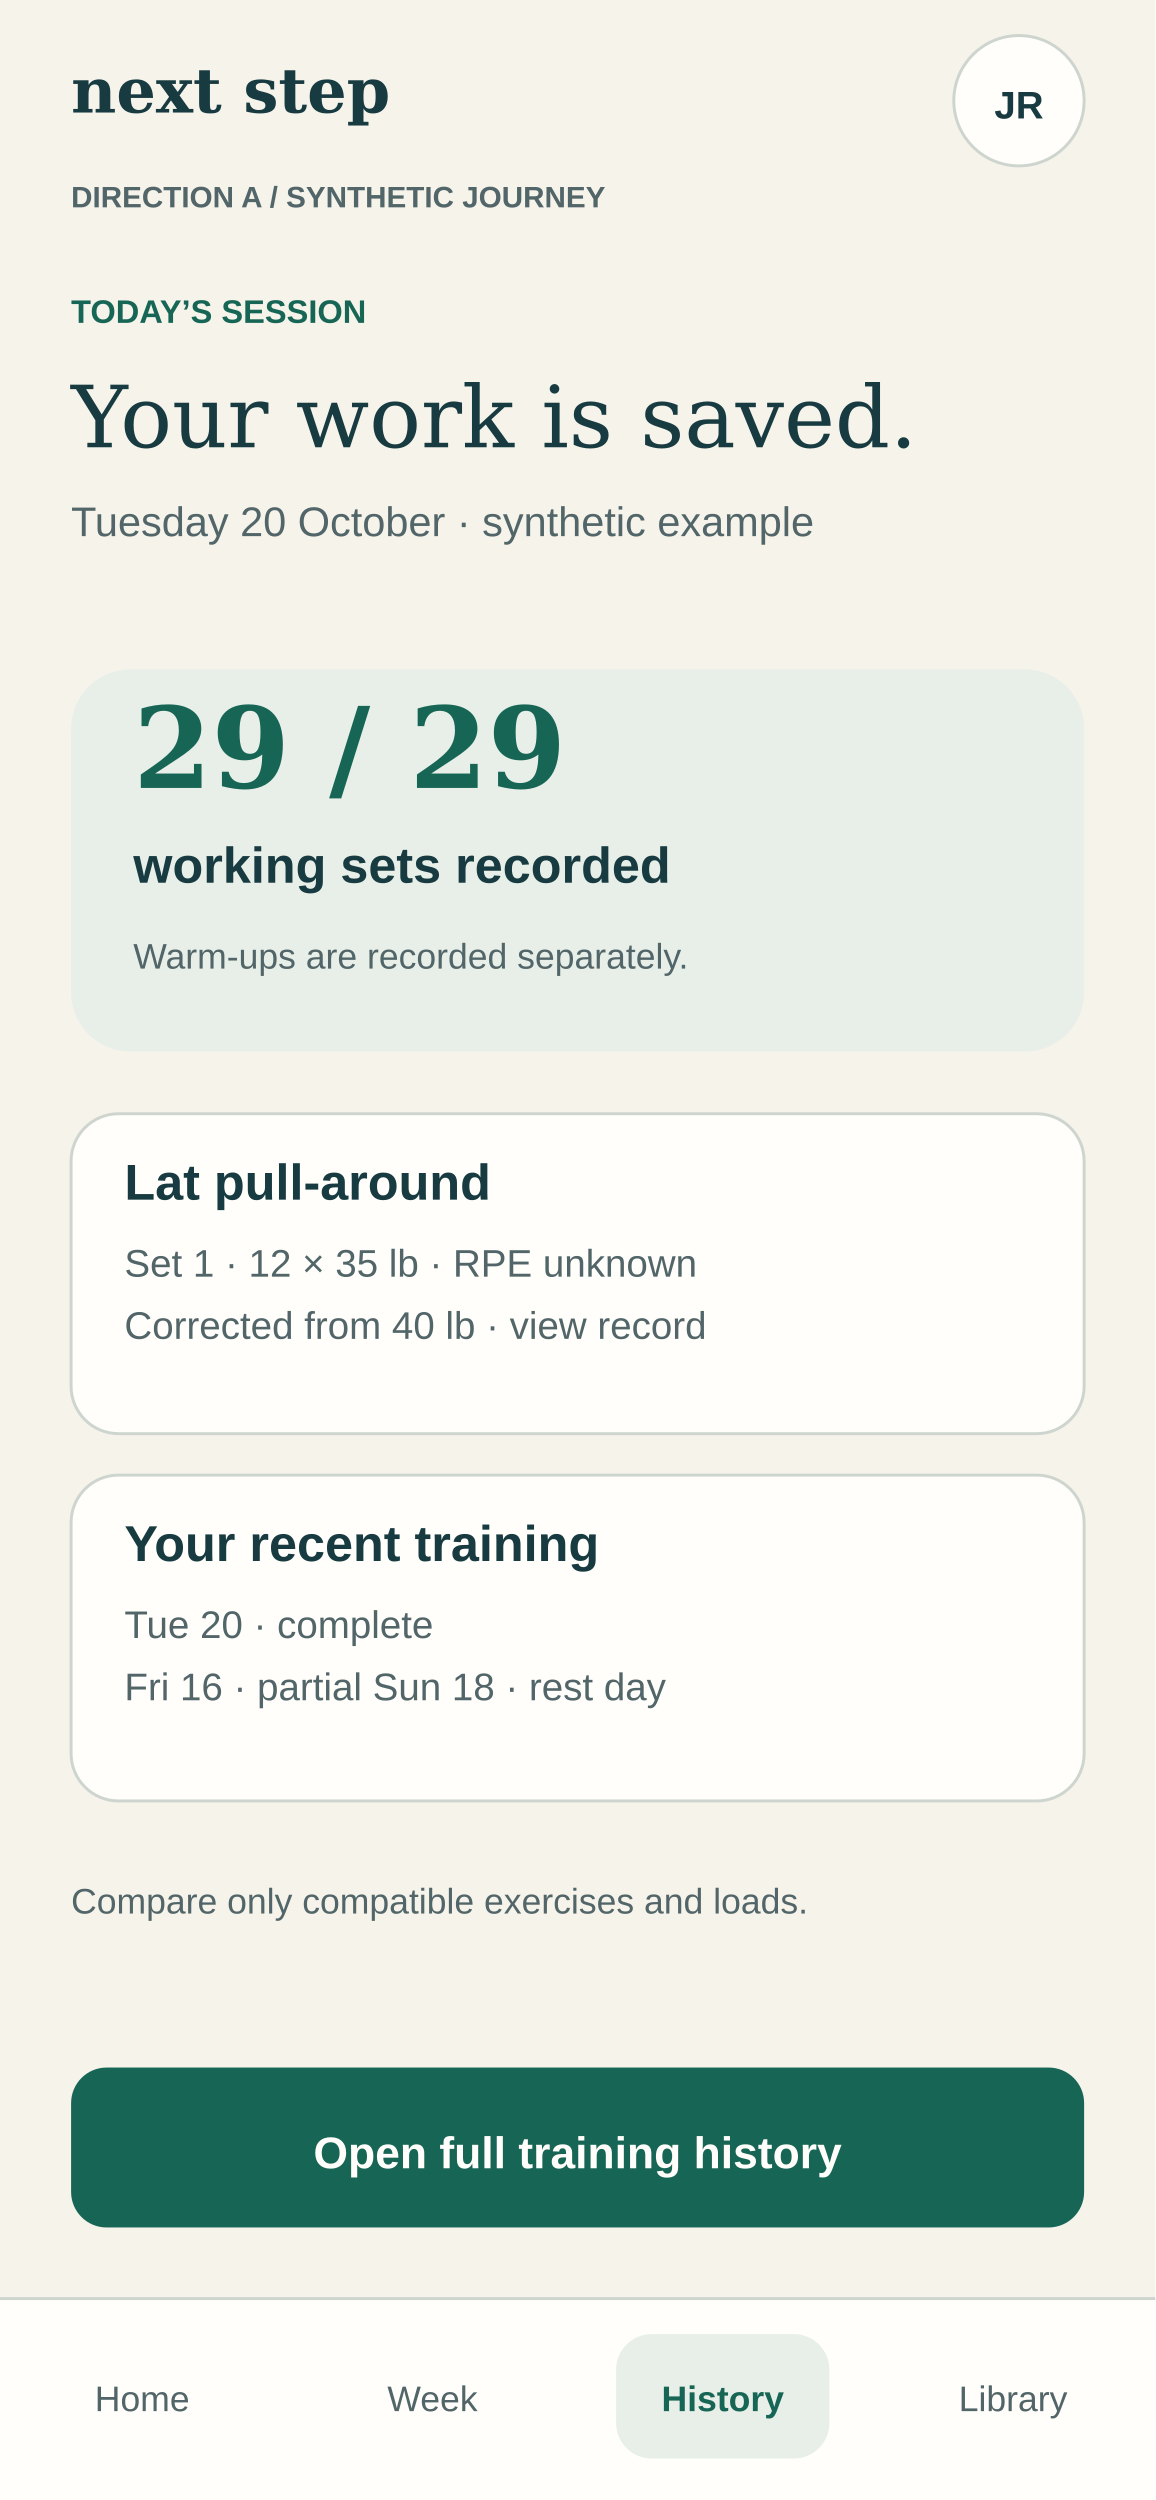
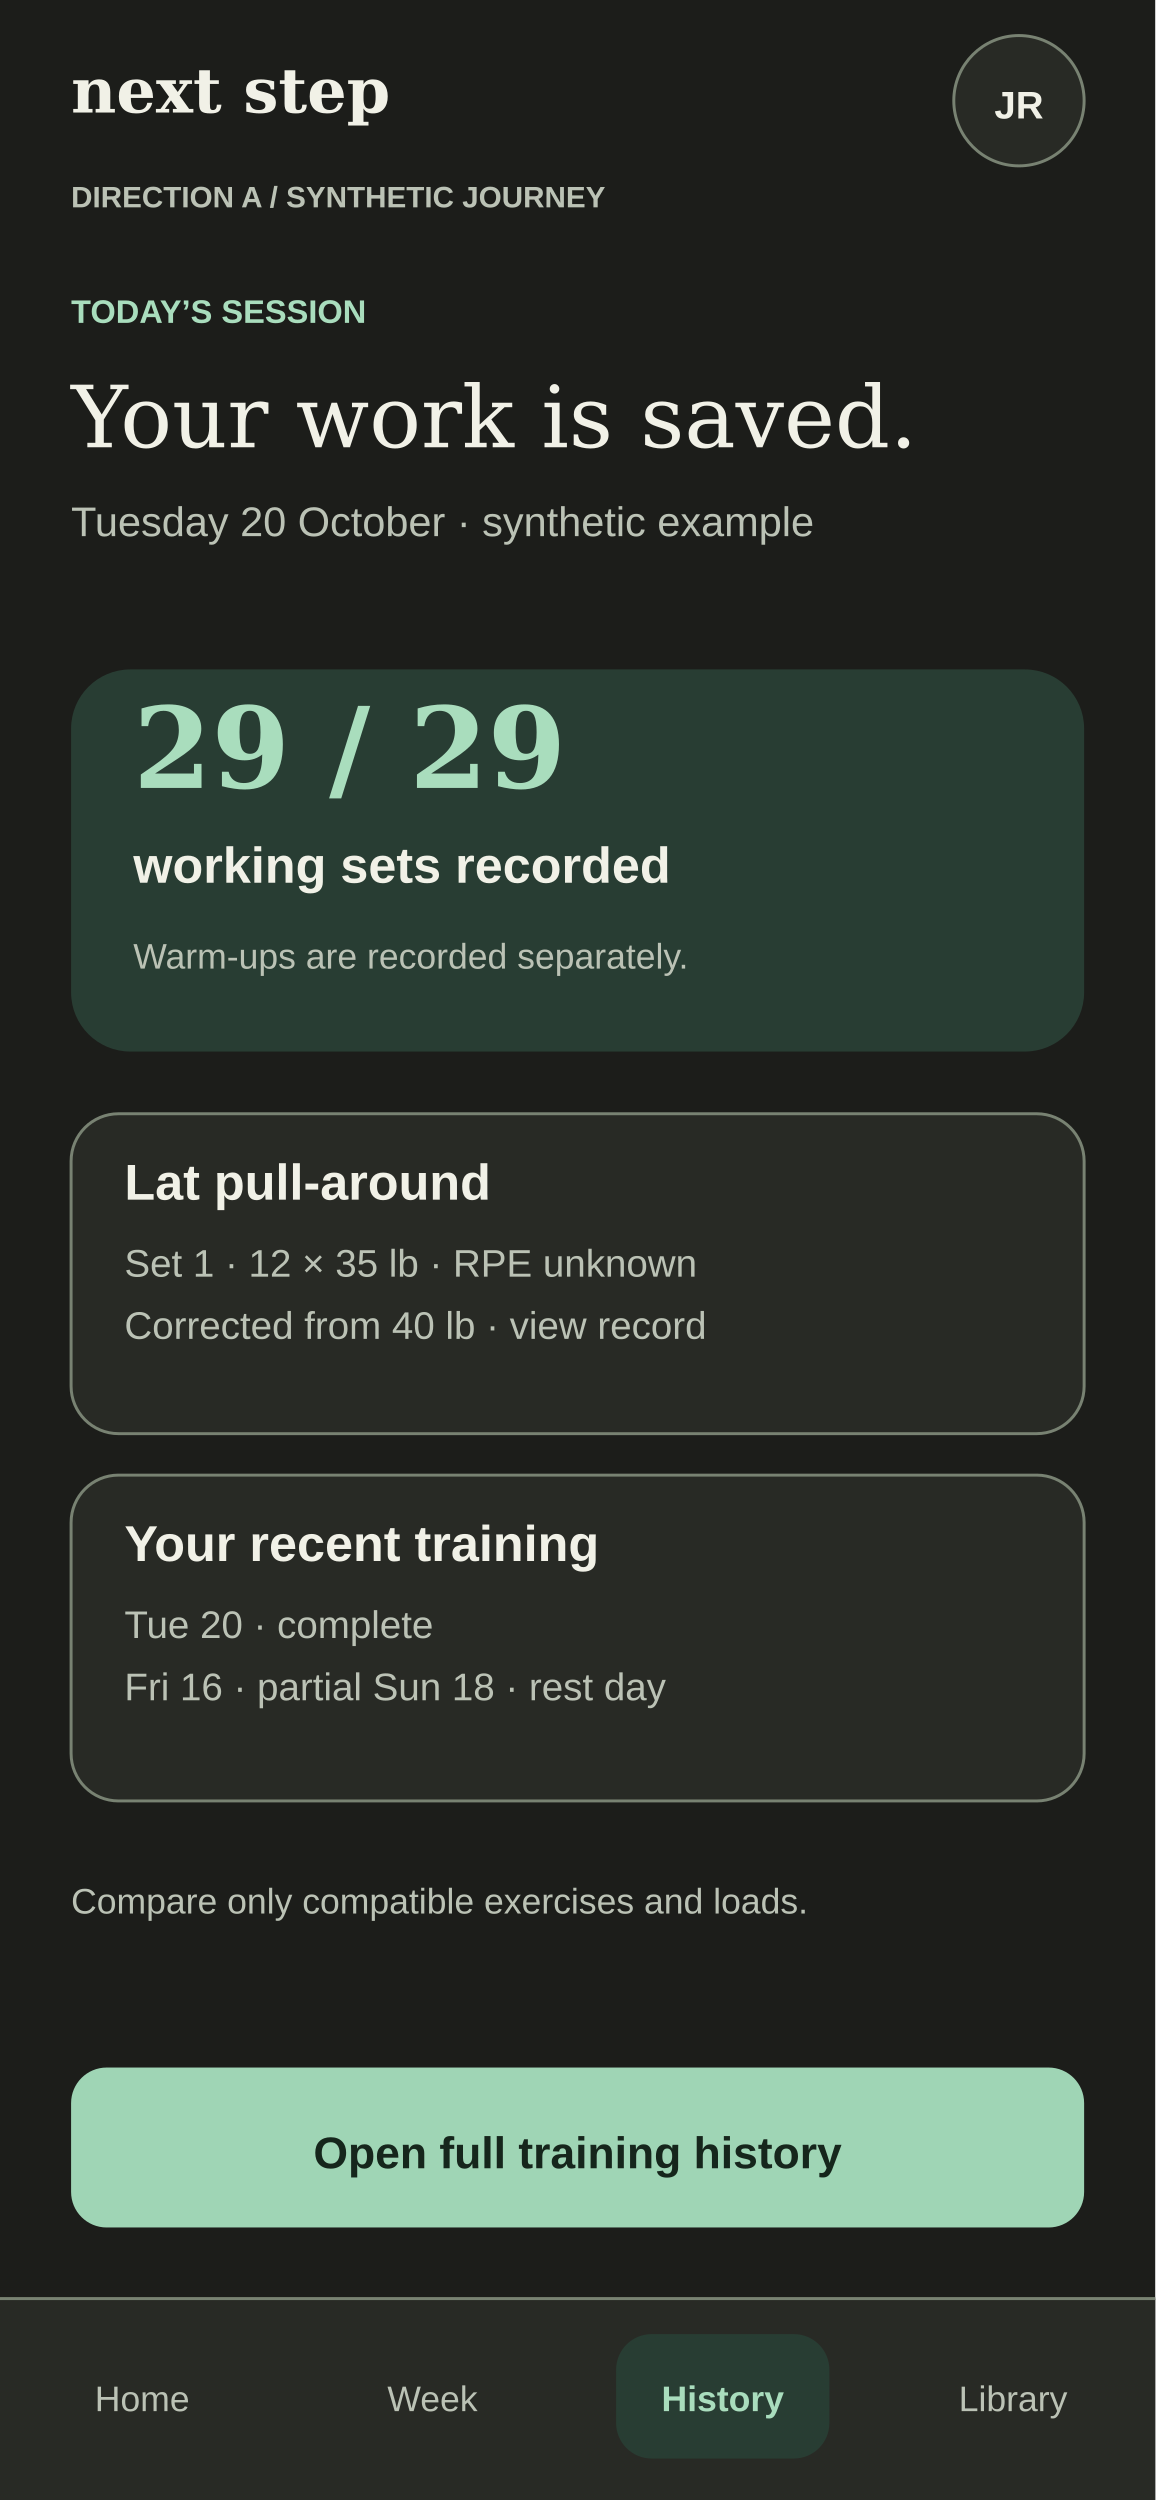
<svg xmlns="http://www.w3.org/2000/svg" width="390" height="844" viewBox="0 0 390 844" role="img" aria-labelledby="title desc">
-   <rect width="390" height="844" fill="#F6F3EB" />
-   <text x="24" y="38" fill="#173B40" font-family="Libre Baskerville, Georgia, DejaVu Serif, serif" font-size="21" font-weight="700">next step</text>
-   <rect x="322" y="12" width="44" height="44" rx="22" fill="#FFFEFA" stroke="#CDD5CE" />
-   <text x="344" y="40" fill="#173B40" font-family="DM Sans, Arial, DejaVu Sans, sans-serif" font-size="13" font-weight="700" text-anchor="middle">JR</text>
-   <text x="24" y="70" fill="#526568" font-family="DM Sans, Arial, DejaVu Sans, sans-serif" font-size="10" font-weight="700">DIRECTION A  /  SYNTHETIC JOURNEY</text>
-   <rect x="0" y="776" width="390" height="68" rx="0" fill="#FFFEFA" />
-   <path d="M0 776 H390" fill="none" stroke="#CDD5CE" />
-   <text x="48" y="814" fill="#526568" font-family="DM Sans, Arial, DejaVu Sans, sans-serif" font-size="12" font-weight="400" text-anchor="middle">Home</text>
-   <text x="146" y="814" fill="#526568" font-family="DM Sans, Arial, DejaVu Sans, sans-serif" font-size="12" font-weight="400" text-anchor="middle">Week</text>
-   <rect x="208" y="788" width="72" height="42" rx="12" fill="#E7EFE8" />
-   <text x="244" y="814" fill="#176655" font-family="DM Sans, Arial, DejaVu Sans, sans-serif" font-size="12" font-weight="700" text-anchor="middle">History</text>
-   <text x="342" y="814" fill="#526568" font-family="DM Sans, Arial, DejaVu Sans, sans-serif" font-size="12" font-weight="400" text-anchor="middle">Library</text>
-   <text x="24" y="109" fill="#176655" font-family="DM Sans, Arial, DejaVu Sans, sans-serif" font-size="11" font-weight="700">TODAY’S SESSION</text>
-   <text x="24" y="151" fill="#173B40" font-family="Libre Baskerville, Georgia, DejaVu Serif, serif" font-size="29" font-weight="400">Your work is saved.</text>
-   <text x="24" y="181" fill="#526568" font-family="DM Sans, Arial, DejaVu Sans, sans-serif" font-size="14" font-weight="400">Tuesday 20 October · synthetic example</text>
-   <rect x="24" y="226" width="342" height="129" rx="20" fill="#E7EFE8" />
-   <text x="45" y="266" fill="#176655" font-family="Libre Baskerville, Georgia, DejaVu Serif, serif" font-size="38" font-weight="700">29 / 29</text>
-   <text x="45" y="298" fill="#173B40" font-family="DM Sans, Arial, DejaVu Sans, sans-serif" font-size="17" font-weight="700">working sets recorded</text>
-   <text x="45" y="327" fill="#526568" font-family="DM Sans, Arial, DejaVu Sans, sans-serif" font-size="12" font-weight="400">Warm-ups are recorded separately.</text>
-   <rect x="24" y="376" width="342" height="108" rx="16" fill="#FFFEFA" stroke="#CDD5CE" />
-   <text x="42" y="405" fill="#173B40" font-family="DM Sans, Arial, DejaVu Sans, sans-serif" font-size="17" font-weight="700">Lat pull-around</text>
-   <text x="42" y="431" fill="#526568" font-family="DM Sans, Arial, DejaVu Sans, sans-serif" font-size="13" font-weight="400">Set 1 · 12 × 35 lb · RPE unknown</text>
-   <text x="42" y="452" fill="#526568" font-family="DM Sans, Arial, DejaVu Sans, sans-serif" font-size="13" font-weight="400">Corrected from 40 lb · view record</text>
-   <rect x="24" y="498" width="342" height="110" rx="16" fill="#FFFEFA" stroke="#CDD5CE" />
-   <text x="42" y="527" fill="#173B40" font-family="DM Sans, Arial, DejaVu Sans, sans-serif" font-size="17" font-weight="700">Your recent training</text>
-   <text x="42" y="553" fill="#526568" font-family="DM Sans, Arial, DejaVu Sans, sans-serif" font-size="13" font-weight="400">Tue 20 · complete</text>
-   <text x="42" y="574" fill="#526568" font-family="DM Sans, Arial, DejaVu Sans, sans-serif" font-size="13" font-weight="400">Fri 16 · partial      Sun 18 · rest day</text>
-   <text x="24" y="646" fill="#526568" font-family="DM Sans, Arial, DejaVu Sans, sans-serif" font-size="12" font-weight="400">Compare only compatible exercises and loads.</text>
-   <rect x="24" y="698" width="342" height="54" rx="12" fill="#176655" />
-   <text x="195.0" y="732" fill="#FFFEFA" font-family="DM Sans, Arial, DejaVu Sans, sans-serif" font-size="15" font-weight="700" text-anchor="middle">Open full training history</text>
+   <rect width="390" height="844" fill="#1C1D1A" />
+   <text x="24" y="38" fill="#F1F1E7" font-family="Libre Baskerville, Georgia, DejaVu Serif, serif" font-size="21" font-weight="700">next step</text>
+   <rect x="322" y="12" width="44" height="44" rx="22" fill="#282A25" stroke="#788272" />
+   <text x="344" y="40" fill="#F1F1E7" font-family="DM Sans, Arial, DejaVu Sans, sans-serif" font-size="13" font-weight="700" text-anchor="middle">JR</text>
+   <text x="24" y="70" fill="#BBC2B5" font-family="DM Sans, Arial, DejaVu Sans, sans-serif" font-size="10" font-weight="700">DIRECTION A  /  SYNTHETIC JOURNEY</text>
+   <rect x="0" y="776" width="390" height="68" rx="0" fill="#282A25" />
+   <path d="M0 776 H390" fill="none" stroke="#788272" />
+   <text x="48" y="814" fill="#BBC2B5" font-family="DM Sans, Arial, DejaVu Sans, sans-serif" font-size="12" font-weight="400" text-anchor="middle">Home</text>
+   <text x="146" y="814" fill="#BBC2B5" font-family="DM Sans, Arial, DejaVu Sans, sans-serif" font-size="12" font-weight="400" text-anchor="middle">Week</text>
+   <rect x="208" y="788" width="72" height="42" rx="12" fill="#283D33" />
+   <text x="244" y="814" fill="#A9DDBD" font-family="DM Sans, Arial, DejaVu Sans, sans-serif" font-size="12" font-weight="700" text-anchor="middle">History</text>
+   <text x="342" y="814" fill="#BBC2B5" font-family="DM Sans, Arial, DejaVu Sans, sans-serif" font-size="12" font-weight="400" text-anchor="middle">Library</text>
+   <text x="24" y="109" fill="#A9DDBD" font-family="DM Sans, Arial, DejaVu Sans, sans-serif" font-size="11" font-weight="700">TODAY’S SESSION</text>
+   <text x="24" y="151" fill="#F1F1E7" font-family="Libre Baskerville, Georgia, DejaVu Serif, serif" font-size="29" font-weight="400">Your work is saved.</text>
+   <text x="24" y="181" fill="#BBC2B5" font-family="DM Sans, Arial, DejaVu Sans, sans-serif" font-size="14" font-weight="400">Tuesday 20 October · synthetic example</text>
+   <rect x="24" y="226" width="342" height="129" rx="20" fill="#283D33" />
+   <text x="45" y="266" fill="#A9DDBD" font-family="Libre Baskerville, Georgia, DejaVu Serif, serif" font-size="38" font-weight="700">29 / 29</text>
+   <text x="45" y="298" fill="#F1F1E7" font-family="DM Sans, Arial, DejaVu Sans, sans-serif" font-size="17" font-weight="700">working sets recorded</text>
+   <text x="45" y="327" fill="#BBC2B5" font-family="DM Sans, Arial, DejaVu Sans, sans-serif" font-size="12" font-weight="400">Warm-ups are recorded separately.</text>
+   <rect x="24" y="376" width="342" height="108" rx="16" fill="#282A25" stroke="#788272" />
+   <text x="42" y="405" fill="#F1F1E7" font-family="DM Sans, Arial, DejaVu Sans, sans-serif" font-size="17" font-weight="700">Lat pull-around</text>
+   <text x="42" y="431" fill="#BBC2B5" font-family="DM Sans, Arial, DejaVu Sans, sans-serif" font-size="13" font-weight="400">Set 1 · 12 × 35 lb · RPE unknown</text>
+   <text x="42" y="452" fill="#BBC2B5" font-family="DM Sans, Arial, DejaVu Sans, sans-serif" font-size="13" font-weight="400">Corrected from 40 lb · view record</text>
+   <rect x="24" y="498" width="342" height="110" rx="16" fill="#282A25" stroke="#788272" />
+   <text x="42" y="527" fill="#F1F1E7" font-family="DM Sans, Arial, DejaVu Sans, sans-serif" font-size="17" font-weight="700">Your recent training</text>
+   <text x="42" y="553" fill="#BBC2B5" font-family="DM Sans, Arial, DejaVu Sans, sans-serif" font-size="13" font-weight="400">Tue 20 · complete</text>
+   <text x="42" y="574" fill="#BBC2B5" font-family="DM Sans, Arial, DejaVu Sans, sans-serif" font-size="13" font-weight="400">Fri 16 · partial      Sun 18 · rest day</text>
+   <text x="24" y="646" fill="#BBC2B5" font-family="DM Sans, Arial, DejaVu Sans, sans-serif" font-size="12" font-weight="400">Compare only compatible exercises and loads.</text>
+   <rect x="24" y="698" width="342" height="54" rx="12" fill="#9FD5B5" />
+   <text x="195.0" y="732" fill="#16261C" font-family="DM Sans, Arial, DejaVu Sans, sans-serif" font-size="15" font-weight="700" text-anchor="middle">Open full training history</text>
</svg>
